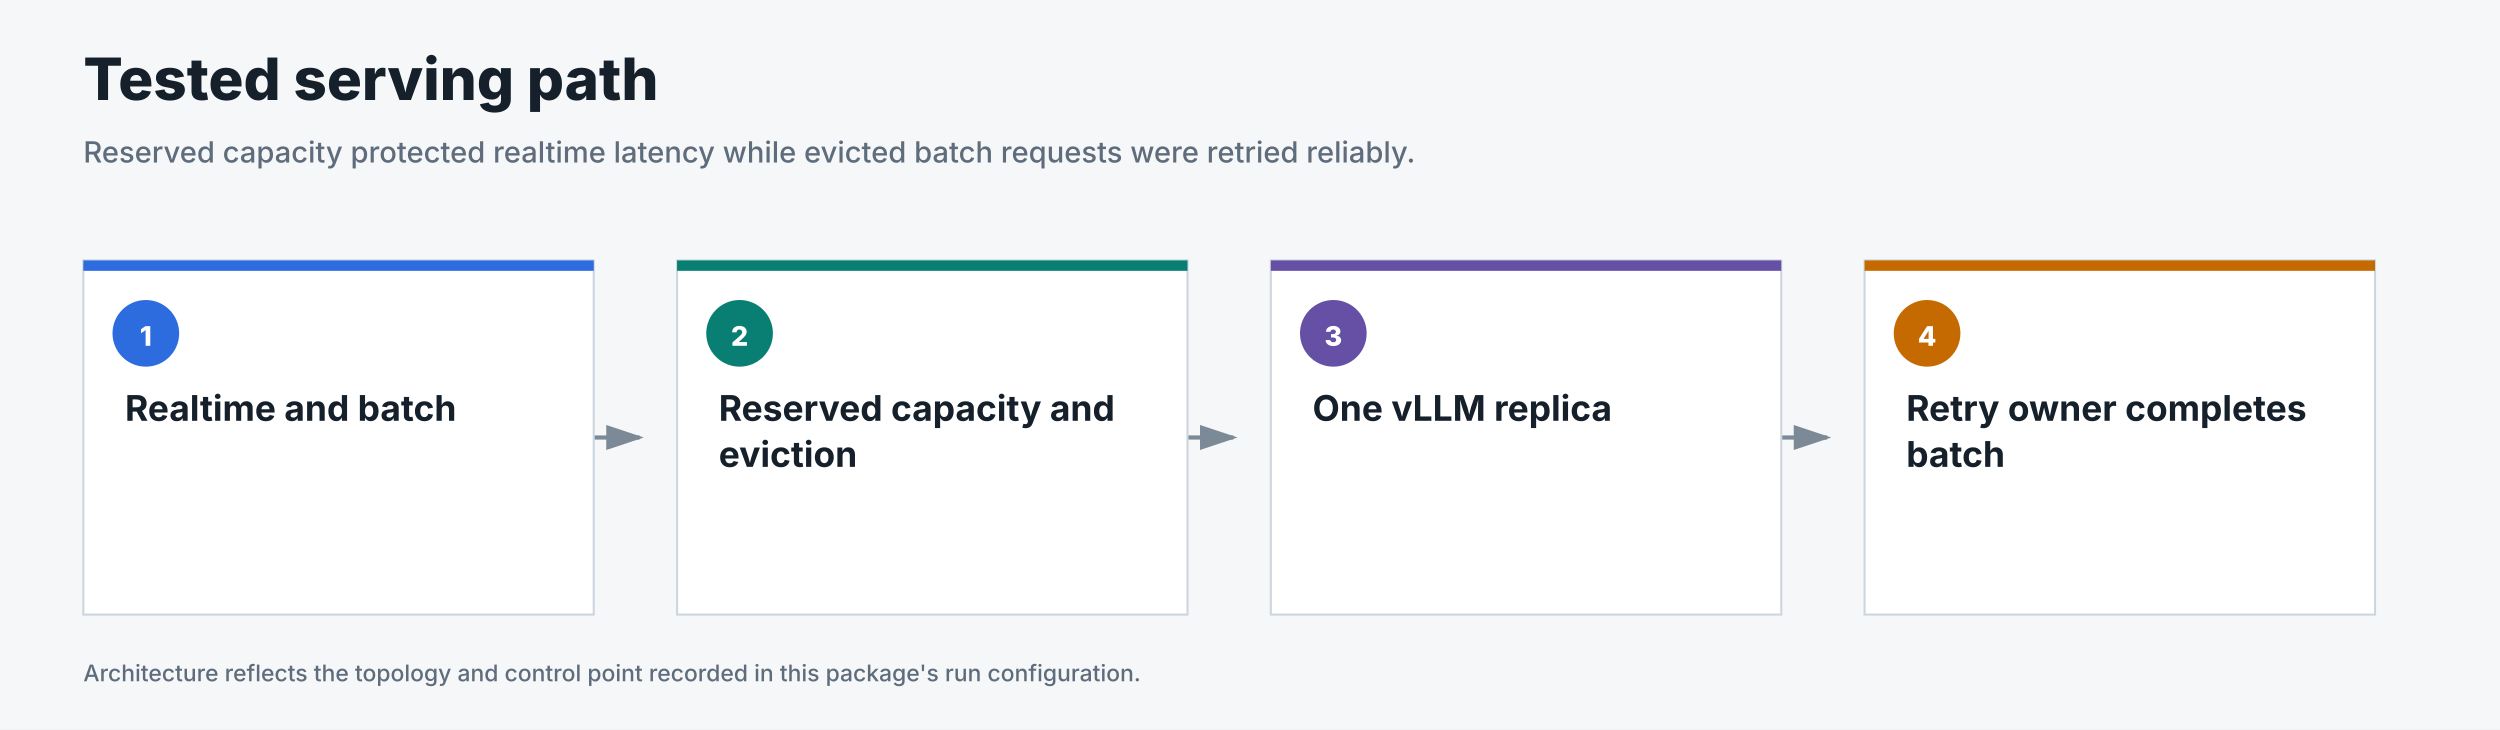
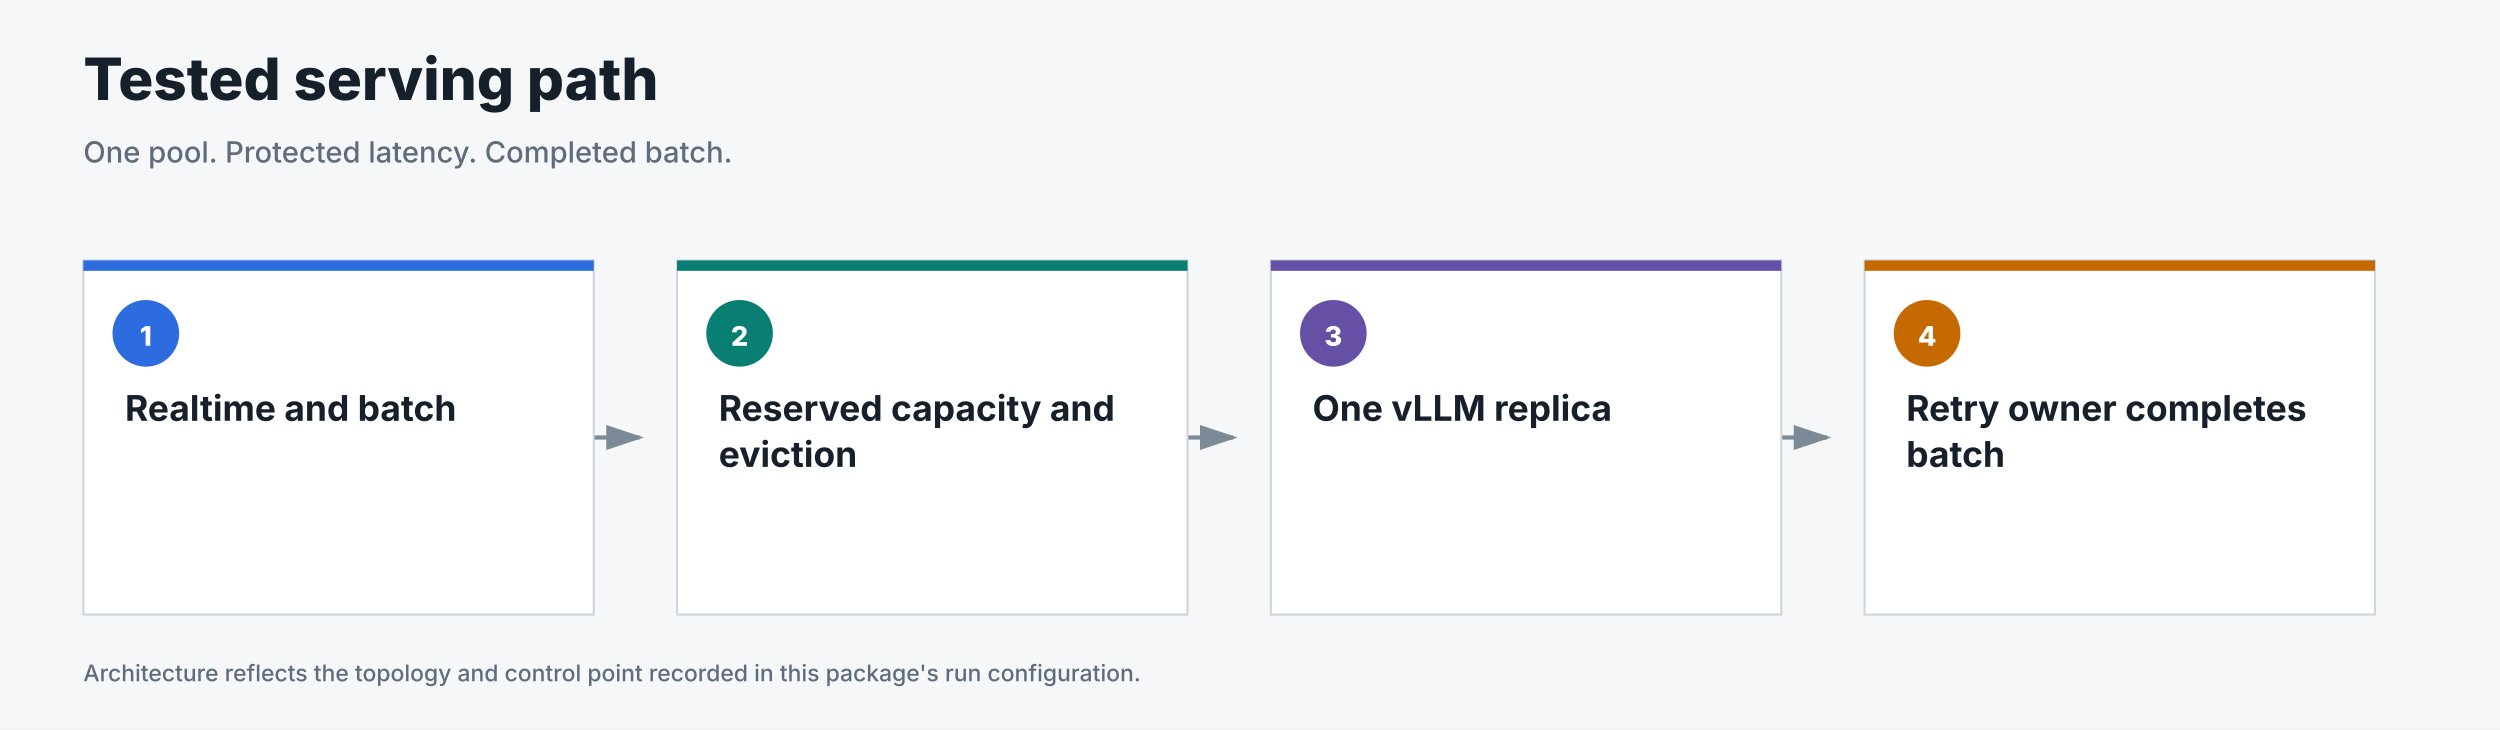
<svg xmlns="http://www.w3.org/2000/svg" width="1200" height="350" viewBox="0 0 1200 350" role="img" aria-labelledby="title desc">
  <style>text{font-family:Inter,Arial,sans-serif;letter-spacing:0}</style>
  <rect width="1200" height="350" fill="#f5f7f9" />
  <text x="40.0" y="48.0" fill="#15202b" font-size="28" font-weight="800" text-anchor="start">Tested serving path</text>
  <text x="40.0" y="78.0" fill="#5f6c7b" font-size="14" font-weight="500">
-     <tspan x="40.0" dy="0.0">Reserved capacity protected realtime latency while evicted batch requests were retried reliably.</tspan>
+     <tspan x="40.0" dy="0.0">One pool. Protected latency. Completed batch.</tspan>
  </text>
  <defs>
    <marker id="arrow" markerWidth="10" markerHeight="10" refX="8" refY="3" orient="auto">
      <path d="M0,0 L0,6 L9,3 z" fill="#7c8996" />
    </marker>
  </defs>
  <line x1="285" y1="210" x2="307" y2="210" stroke="#7c8996" stroke-width="2" marker-end="url(#arrow)" />
  <rect x="40" y="125" width="245" height="170" fill="#ffffff" stroke="#cdd5df" />
  <rect x="40" y="125" width="245" height="5" fill="#2d6cdf" />
  <circle cx="70" cy="160" r="16" fill="#2d6cdf" />
  <text x="70.0" y="166.0" fill="#ffffff" font-size="13" font-weight="800" text-anchor="middle">1</text>
  <text x="60.0" y="202.0" fill="#15202b" font-size="17" font-weight="750">
    <tspan x="60.0" dy="0.0">Realtime and batch</tspan>
  </text>
  <line x1="570" y1="210" x2="592" y2="210" stroke="#7c8996" stroke-width="2" marker-end="url(#arrow)" />
  <rect x="325" y="125" width="245" height="170" fill="#ffffff" stroke="#cdd5df" />
  <rect x="325" y="125" width="245" height="5" fill="#087f72" />
  <circle cx="355" cy="160" r="16" fill="#087f72" />
  <text x="355.0" y="166.0" fill="#ffffff" font-size="13" font-weight="800" text-anchor="middle">2</text>
  <text x="345.0" y="202.0" fill="#15202b" font-size="17" font-weight="750">
    <tspan x="345.0" dy="0.0">Reserved capacity and</tspan>
    <tspan x="345.0" dy="22.1">eviction</tspan>
  </text>
  <line x1="855" y1="210" x2="877" y2="210" stroke="#7c8996" stroke-width="2" marker-end="url(#arrow)" />
  <rect x="610" y="125" width="245" height="170" fill="#ffffff" stroke="#cdd5df" />
  <rect x="610" y="125" width="245" height="5" fill="#6550a5" />
  <circle cx="640" cy="160" r="16" fill="#6550a5" />
  <text x="640.0" y="166.0" fill="#ffffff" font-size="13" font-weight="800" text-anchor="middle">3</text>
  <text x="630.0" y="202.0" fill="#15202b" font-size="17" font-weight="750">
    <tspan x="630.0" dy="0.0">One vLLM replica</tspan>
  </text>
  <rect x="895" y="125" width="245" height="170" fill="#ffffff" stroke="#cdd5df" />
  <rect x="895" y="125" width="245" height="5" fill="#c56a00" />
  <circle cx="925" cy="160" r="16" fill="#c56a00" />
  <text x="925.0" y="166.0" fill="#ffffff" font-size="13" font-weight="800" text-anchor="middle">4</text>
  <text x="915.0" y="202.0" fill="#15202b" font-size="17" font-weight="750">
    <tspan x="915.0" dy="0.0">Retry owner completes</tspan>
    <tspan x="915.0" dy="22.1">batch</tspan>
  </text>
  <text x="40.0" y="327.0" fill="#5f6c7b" font-size="11" font-weight="500" text-anchor="start">Architecture reflects the topology and control point recorded in this package's run configuration.</text>
</svg>
